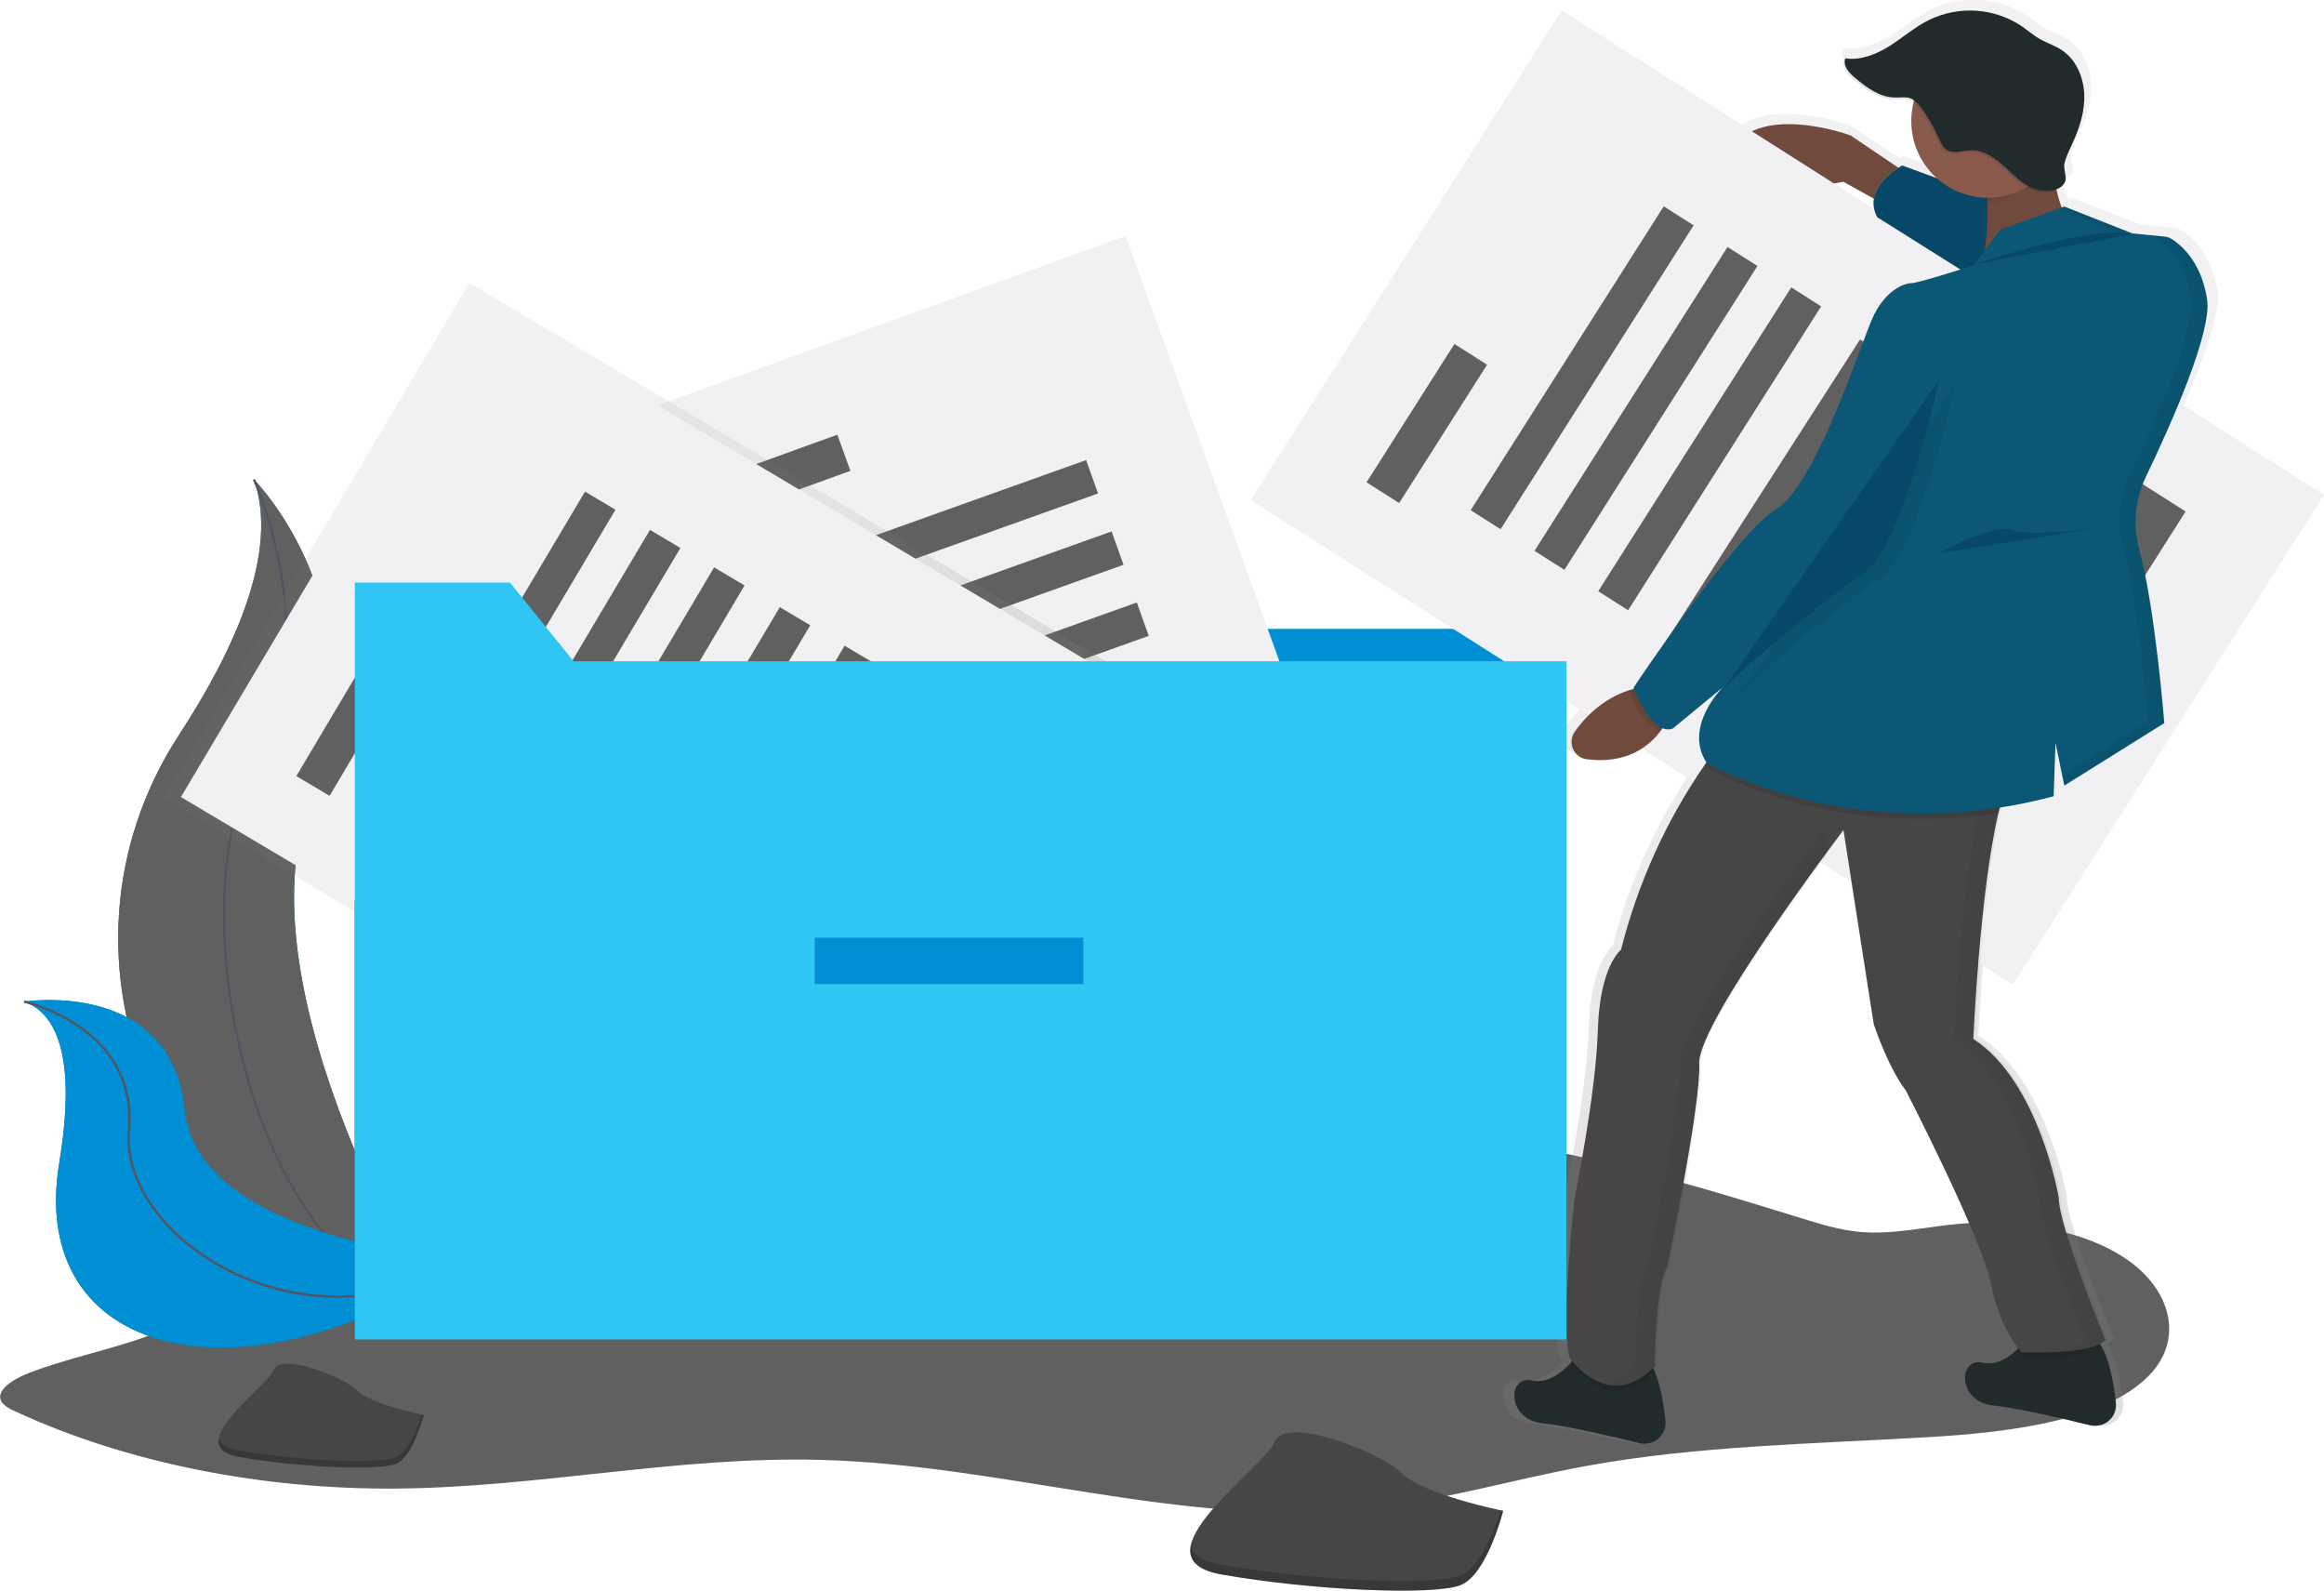
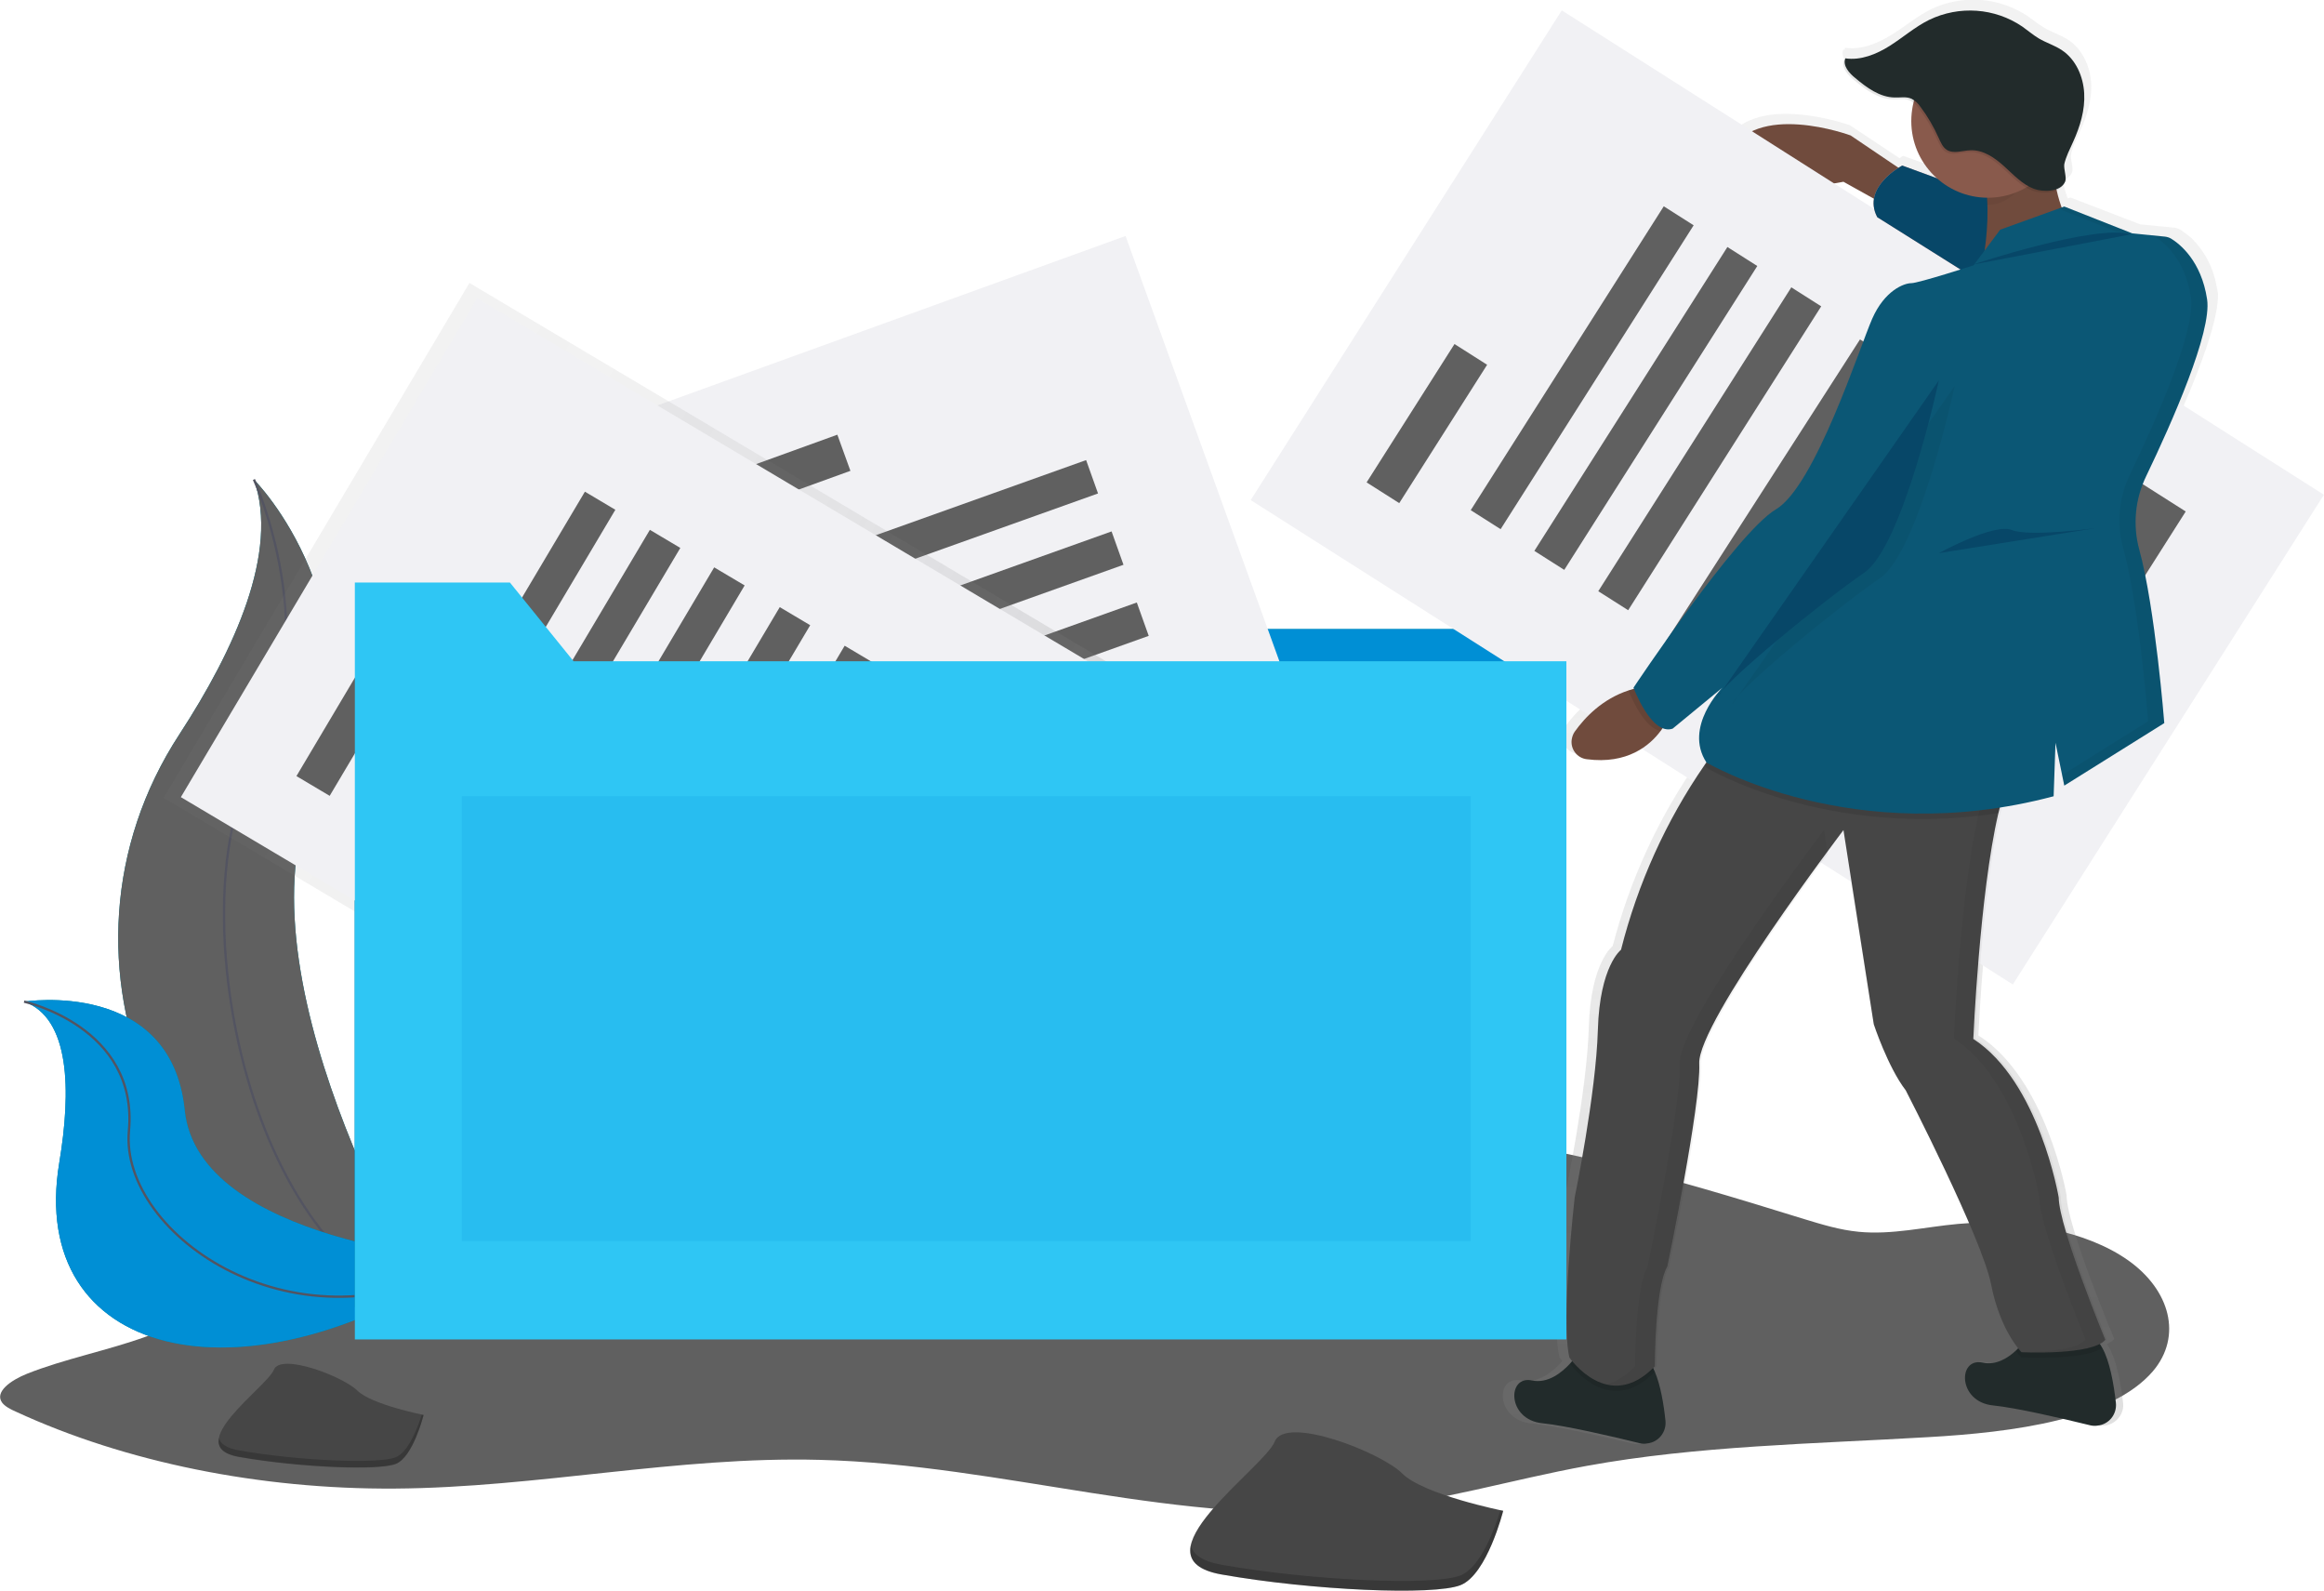
<svg xmlns="http://www.w3.org/2000/svg" version="1.1" id="Layer_1" x="0px" y="0px" viewBox="0 0 1004 687" style="enable-background:new 0 0 1004 687;" xml:space="preserve">
  <style type="text/css">
	.st0{fill:#606060;}
	.st1{fill:#008096;}
	.st2{fill:none;stroke:#535461;stroke-miterlimit:10;}
	.st3{fill:#008FD5;}
	.st4{fill:#F1F1F4;}
	.st5{fill:url(#SVGID_1_);}
	.st6{fill:url(#SVGID_2_);}
	.st7{fill:#704B3D;}
	.st8{fill:#222B2B;}
	.st9{opacity:0.1;enable-background:new    ;}
	.st10{fill:#464646;}
	.st11{opacity:5.000000e-02;}
	.st12{fill:#D39999;}
	.st13{fill:#074768;}
	.st14{fill:#0B5775;}
	.st15{opacity:5.000000e-02;enable-background:new    ;}
	.st16{fill:#895A4C;}
	.st17{fill:#2FC6F4;}
	.st18{opacity:0.2;enable-background:new    ;}
+ 	.st19{opacity:0.15;fill:#008FD5;}
</style>
  <path class="st0" d="M98,521.3c-4.3,9.2,1.8,19.2-0.3,28.7C95,562,79.6,571.3,63,577.3s-35.2,9.6-51.3,16c-7,2.8-14.3,7.9-10.7,12.6  c1.3,1.6,3.6,2.8,5.9,3.8c47.2,21.8,105.4,33.6,163.7,33.2c61.6-0.4,121.9-14,183.5-12.4c79.4,2,156.2,29.1,234.7,21.3  c33.3-3.3,64.3-12.8,96.7-18.7c47.7-8.7,97.9-9.5,147.3-12.4c37.1-2.1,79.5-7.7,97.3-28.5c12.8-15.1,7.4-35-10.6-47.8  s-46.9-18.2-73.6-15.8c-14.3,1.3-28.6,4.8-42.9,3.4c-8.3-0.8-16-3.2-23.6-5.5c-58.7-18.2-119.5-36.4-184.7-39  c-106-4.3-204.3,32.5-307.5,48.5c-16.1,2.5-33.5,4.4-48.7,0.2c-16-4.4-26.5-14.8-42.5-19.1c-7.6-2.1-16.1-2.7-23.6-4.9  c-20.6-6.2-11-14.8-39.5-9C117.8,506.1,102.8,511,98,521.3z" />
  <path class="st1" d="M109.7,207.1c0,0,55.8,55.8,24.3,138.5s54,220.3,54,220.3s-0.9-0.1-2.6-0.4C70.8,545.3,13.9,414.3,77.6,317  C101.2,280.8,120.7,238.4,109.7,207.1z" />
  <path class="st0" d="M109.7,207.1c0,0,55.8,55.8,24.3,138.5s54,220.3,54,220.3s-0.9-0.1-2.6-0.4C70.8,545.3,13.9,414.3,77.6,317  C101.2,280.8,120.7,238.4,109.7,207.1z" />
  <path class="st2" d="M109.7,207.1c0,0,31.5,68.3,0,124.1s-5.4,212.2,78.2,234.8" />
  <path class="st1" d="M10.4,432.6c0,0,63.6-10.1,69.4,46.9s122.3,64.9,122.3,64.9s-0.8,0.5-2.2,1.5C103.7,609,11.7,586.1,25.6,502.2  C30.8,471,30.3,439.7,10.4,432.6z" />
  <path class="st3" d="M10.4,432.6c0,0,63.6-10.1,69.4,46.9s122.3,64.9,122.3,64.9s-0.8,0.5-2.2,1.5C103.7,609,11.7,586.1,25.6,502.2  C30.8,471,30.3,439.7,10.4,432.6z" />
  <path class="st2" d="M10.4,432.6c0,0,49.4,10.8,45.3,55.8s73.4,98.7,146.4,56.1" />
  <polygon class="st1" points="676.7,564.6 153.3,564.6 153.3,237.7 220.3,237.7 247.8,271.7 676.7,271.7 " />
  <polygon class="st3" points="676.7,564.6 153.3,564.6 153.3,237.7 220.3,237.7 247.8,271.7 676.7,271.7 " />
-   <rect x="309.6" y="132.9" transform="matrix(0.9403 -0.3402 0.3402 0.9403 -85.6116 167.5)" class="st4" width="250.5" height="390" />
-   <rect x="295.9" y="199.3" transform="matrix(0.9403 -0.3402 0.3402 0.9403 -50.8685 125.0926)" class="st0" width="70.8" height="16.6" />
-   <rect x="320.8" y="224.4" transform="matrix(0.9418 -0.3363 0.3363 0.9418 -54.8218 147.5469)" class="st0" width="155.5" height="15.3" />
-   <rect x="331.8" y="255.2" transform="matrix(0.9418 -0.3363 0.3363 0.9418 -64.5325 153.0464)" class="st0" width="155.5" height="15.3" />
-   <rect x="342.7" y="285.9" transform="matrix(0.9418 -0.3363 0.3363 0.9418 -74.2309 158.5009)" class="st0" width="155.5" height="15.3" />
-   <rect x="353.7" y="316.6" transform="matrix(0.9418 -0.3363 0.3363 0.9418 -83.9121 163.985)" class="st0" width="155.5" height="15.3" />
-   <rect x="364.7" y="347.3" transform="matrix(0.9418 -0.3363 0.3363 0.9418 -93.593 169.4677)" class="st0" width="155.5" height="15.3" />
-   <rect x="375.7" y="378.1" transform="matrix(0.9418 -0.3363 0.3363 0.9418 -103.3057 174.9684)" class="st0" width="155.5" height="15.3" />
-   <rect x="520.3" y="409" transform="matrix(0.9418 -0.3363 0.3363 0.9418 -112.8307 206.7551)" class="st0" width="40.3" height="40.3" />
-   <linearGradient id="SVGID_1_" gradientUnits="userSpaceOnUse" x1="-432.131" y1="755.735" x2="-432.131" y2="1158.47" gradientTransform="matrix(0.5108 -0.8597 -0.8597 -0.5108 1353.403 453.635)">
+   <rect x="309.6" y="132.9" transform="matrix(0.9403 -0.3402 0.3402 0.9403 -85.6143 167.4959)" class="st4" width="250.5" height="390" />
+   <rect x="295.9" y="199.3" transform="matrix(0.9403 -0.3402 0.3402 0.9403 -50.8641 125.09)" class="st0" width="70.8" height="16.6" />
+   <rect x="320.8" y="224.4" transform="matrix(0.9418 -0.3363 0.3363 0.9418 -54.8254 147.5489)" class="st0" width="155.5" height="15.3" />
+   <rect x="331.8" y="255.2" transform="matrix(0.9418 -0.3363 0.3363 0.9418 -64.5445 153.0446)" class="st0" width="155.5" height="15.3" />
+   <rect x="342.7" y="285.9" transform="matrix(0.9418 -0.3363 0.3363 0.9418 -74.2349 158.4954)" class="st0" width="155.5" height="15.3" />
+   <rect x="353.7" y="316.6" transform="matrix(0.9418 -0.3363 0.3363 0.9418 -83.9174 163.9834)" class="st0" width="155.5" height="15.3" />
+   <rect x="364.7" y="347.3" transform="matrix(0.9418 -0.3363 0.3363 0.9418 -93.5994 169.4715)" class="st0" width="155.5" height="15.3" />
+   <rect x="375.7" y="378.1" transform="matrix(0.9418 -0.3363 0.3363 0.9418 -103.319 174.9666)" class="st0" width="155.5" height="15.3" />
+   <rect x="520.3" y="409" transform="matrix(0.9418 -0.3363 0.3363 0.9418 -112.8475 206.7536)" class="st0" width="40.3" height="40.3" />
+   <linearGradient id="SVGID_1_" gradientUnits="userSpaceOnUse" x1="-1342.966" y1="1532.929" x2="-1342.966" y2="1130.194" gradientTransform="matrix(0.5108 -0.8597 0.8597 0.5108 -148.9062 -1498.459)">
    <stop offset="0" style="stop-color:#808080;stop-opacity:0.25" />
    <stop offset="0.54" style="stop-color:#808080;stop-opacity:0.12" />
    <stop offset="1" style="stop-color:#808080;stop-opacity:0.1" />
  </linearGradient>
  <polygon class="st5" points="70.7,344.6 202.8,122.2 549,327.9 416.9,550.3 " />
-   <rect x="184.6" y="141.1" transform="matrix(0.5108 -0.8597 0.8597 0.5108 -137.4372 430.8654)" class="st4" width="250.6" height="390.1" />
-   <rect x="117.9" y="300.7" transform="matrix(0.5108 -0.8597 0.8597 0.5108 -190.7096 282.9398)" class="st0" width="70.8" height="16.7" />
-   <rect x="141.8" y="275.4" transform="matrix(0.5108 -0.8597 0.8597 0.5108 -135.891 327.2403)" class="st0" width="155.5" height="15.3" />
-   <rect x="169.9" y="292" transform="matrix(0.5108 -0.8597 0.8597 0.5108 -136.4501 359.4392)" class="st0" width="155.5" height="15.3" />
-   <rect x="197.7" y="308.2" transform="matrix(0.5101 -0.8601 0.8601 0.5101 -136.749 391.6197)" class="st0" width="155.5" height="15.3" />
-   <rect x="226" y="325.3" transform="matrix(0.5108 -0.8597 0.8597 0.5108 -137.6454 424.0381)" class="st0" width="155.5" height="15.3" />
-   <rect x="254" y="342" transform="matrix(0.5108 -0.8597 0.8597 0.5108 -138.3081 456.2265)" class="st0" width="155.5" height="15.3" />
-   <rect x="282.1" y="358.6" transform="matrix(0.5108 -0.8597 0.8597 0.5108 -138.8727 488.5278)" class="st0" width="155.5" height="15.3" />
-   <rect x="434" y="323.6" transform="matrix(0.5101 -0.8601 0.8601 0.5101 -73.1696 559.0432)" class="st0" width="40.3" height="40.3" />
-   <linearGradient id="SVGID_2_" gradientUnits="userSpaceOnUse" x1="894.657" y1="-146.741" x2="894.657" y2="477.076" gradientTransform="matrix(1 0 0 -1 -90.96 476.93)">
+   <rect x="184.5" y="141.1" transform="matrix(0.5108 -0.8597 0.8597 0.5108 -137.4102 430.8207)" class="st4" width="250.6" height="390.1" />
+   <rect x="117.9" y="300.7" transform="matrix(0.5108 -0.8597 0.8597 0.5108 -190.6685 282.9482)" class="st0" width="70.8" height="16.7" />
+   <rect x="141.8" y="275.4" transform="matrix(0.5108 -0.8597 0.8597 0.5108 -135.9345 327.2646)" class="st0" width="155.5" height="15.3" />
+   <rect x="169.9" y="291.9" transform="matrix(0.5108 -0.8597 0.8597 0.5108 -136.4077 359.4743)" class="st0" width="155.5" height="15.3" />
+   <rect x="197.7" y="308.2" transform="matrix(0.5101 -0.8601 0.8601 0.5101 -136.7138 391.6106)" class="st0" width="155.5" height="15.3" />
+   <rect x="226" y="325.3" transform="matrix(0.5108 -0.8597 0.8597 0.5108 -137.6654 424.0228)" class="st0" width="155.5" height="15.3" />
+   <rect x="254" y="342" transform="matrix(0.5108 -0.8597 0.8597 0.5108 -138.2809 456.2354)" class="st0" width="155.5" height="15.3" />
+   <rect x="282.1" y="358.6" transform="matrix(0.5108 -0.8597 0.8597 0.5108 -138.8448 488.4905)" class="st0" width="155.5" height="15.3" />
+   <rect x="434" y="323.6" transform="matrix(0.5101 -0.8601 0.8601 0.5101 -73.1994 559.0344)" class="st0" width="40.3" height="40.3" />
+   <linearGradient id="SVGID_2_" gradientUnits="userSpaceOnUse" x1="894.657" y1="2706.741" x2="894.657" y2="2082.924" gradientTransform="matrix(1 0 0 1 -90.96 -2083.07)">
    <stop offset="0" style="stop-color:#808080;stop-opacity:0.25" />
    <stop offset="0.54" style="stop-color:#808080;stop-opacity:0.12" />
    <stop offset="1" style="stop-color:#808080;stop-opacity:0.1" />
  </linearGradient>
  <path class="st6" d="M958.2,127.1c0-0.5,0-0.9-0.2-1.4c-0.1-0.5-0.2-1-0.3-1.6c-0.2-1-0.4-2-0.6-2.9c-0.1-0.5-0.2-0.9-0.4-1.4  c-1.4-5.3-4-10.1-7.5-14.3l-0.6-0.7c-0.4-0.4-0.8-0.8-1.2-1.3s-0.8-0.8-1.2-1.1s-0.8-0.7-1.1-0.9c-0.6-0.5-1.3-1-2-1.5  c-0.6-0.4-0.8-0.6-1.2-0.8c-0.9-0.5-1.8-0.8-2.8-0.9l-6.2-0.6l0,0l-8.3-0.8l-30.1-11.6l-1.2,0.4c-0.9-2.4-1.6-4.9-2.2-7.4  c0.9-0.4,1.7-1,2.4-1.7c0.7-0.5,1.3-1.3,1.6-2.1c0.8-1.7-0.7-5.5-0.4-7.6c0.5-3.4,2.3-6.7,3.7-9.8c3.1-6.6,5.4-13.8,5-21.1  s-3.7-14.7-9.9-18.8c-3.2-2.1-7-3.2-10.3-5.2c-2.6-1.5-4.9-3.4-7.3-5.1c-12.4-8.2-28.1-9.3-41.5-3c-6.3,3.1-11.6,7.7-17.5,11.3  s-12.9,6.5-19.8,5.4c-0.1,0.3-0.2,0.6-0.2,0.9l-0.6-0.1c-1.2,3.2,1.7,6.4,4.4,8.6c5.1,4.2,10.9,8.4,17.5,8.5  c2.6,0.1,5.3-0.5,7.6,0.6c0.5,0.2,1,0.5,1.4,0.9c-3,12,1,24.7,10.4,32.8l-15.4-5.5c0,0-0.6,0.3-1.6,1l-21.4-14.2  c0,0-42.8-15.5-54.7,8.5s51.6,11.6,51.6,11.6l13.6,7.4c-0.4,2.8,0.1,5.6,1.5,8.1l37,22.7c-7.5,2.3-19.8,6-22,6  c-3.2,0-11.9,3.1-17.5,15.5s-25.4,72.9-42.8,83s-63.5,77.6-63.5,77.6l0.2,0.5c-0.8,0.2-1.6,0.5-2.4,0.7  c-11.5,3.7-19.3,11.6-23.9,17.9c-2.5,3.4-1.7,8.2,1.7,10.6c1.1,0.8,2.3,1.3,3.6,1.4c18.2,2.3,28.1-6,32.8-12.3  c0.3-0.4,0.6-0.8,0.9-1.2c1.4,0.6,3,0.7,4.5,0.2l22.2-17.8c0,0-17.4,17-7.2,32.5l-0.8,1.1c-17.2,24.3-29.8,51.6-37.3,80.5  c0,0-9.5,7-10.3,34.9s-10.3,72.9-10.3,72.9s-6.3,53.5-2.4,69.8c0,0,0.5,0.7,1.3,1.6c-0.3,0.3-0.6,0.7-1,1.1c-3.5,3.7-9.7,8.8-17,7.3  c-11.1-2.3-11.1,17.1,4.8,18.6c10.2,1,30.3,5.5,43.3,8.6c4.9,1.2,9.8-1.7,11.1-6.5c0.3-1,0.3-2.1,0.2-3.1c-0.8-7-2.2-15.4-4.8-21.3  c-0.2-0.4-0.3-0.7-0.5-1.1c0.5-0.4,0.9-0.9,1.4-1.4c0,0,0-34.1,5.5-43.4c0,0,15.1-70.6,14.3-88.4c-0.6-14,39.1-68.3,56.4-91.3  l-0.1-0.9c4.4-5.9,7.2-9.5,7.2-9.5l13.5,84.5c0,0,6.5,18.6,14.4,28.7c0,0,34.1,64.4,38.1,84.5c3,15.3,9.2,24.3,12,27.8l-1,1  c-3.6,3.3-8.9,6.6-15,5.3c-11.1-2.3-11.1,17,4.8,18.6c10.2,1,30.3,5.5,43.3,8.6c4.9,1.2,9.8-1.7,11.1-6.5c0.3-1,0.3-2.1,0.2-3.1  c-0.9-8.1-2.7-18.1-6.1-24c-0.3-0.5-0.6-1-0.9-1.4c1.2-0.5,2.3-1.2,3.2-2.2c0,0-20.6-48.9-20.6-62.1c0,0-8.7-50.4-38.1-69  c0,0,2.8-63,11.1-98.1c0.2-0.9,0.4-1.7,0.6-2.5c7.5-1.2,15.2-2.7,23.1-4.8l0.8-23.3l4,18.6l44.4-27.2c0,0-0.4-4.9-1.1-12.4  c-0.4-3.8-0.8-8.1-1.4-12.9c-0.4-3.8-1-7.9-1.5-12c-0.1-1-0.3-2.1-0.4-3.1c-0.6-4.2-1.2-8.4-1.9-12.5c-0.3-1.6-0.5-3.1-0.8-4.6  c-0.4-2-0.7-4-1.1-5.9c-0.2-1-0.4-1.9-0.6-2.9s-0.4-1.9-0.6-2.8s-0.4-1.8-0.6-2.6l-0.3-1.3c-0.2-0.8-0.4-1.7-0.7-2.5  c-0.9-3.3-1.5-6.7-1.6-10.2c0-1.3,0-2.7,0-4.1c0.1-1.4,0.2-2.7,0.4-4.1c0.1-0.7,0.2-1.3,0.3-2c0.5-2.7,1.3-5.4,2.3-7.9  c0.5-1.3,1-2.6,1.7-3.8c1.4-2.9,3-6.1,4.6-9.5c0.8-1.7,1.6-3.4,2.4-5.1c0.8-1.7,1.6-3.5,2.4-5.3c7.7-17.1,15.3-36.2,17.4-48.7  c0.2-1.3,0.4-2.6,0.5-3.7C958.2,129.2,958.2,128.2,958.2,127.1z" />
  <path class="st7" d="M825.7,76.2l-26.2-17.7c0,0-41.6-15.4-53.1,8.5s50,11.5,50,11.5l26.2,14.6L825.7,76.2z" />
-   <rect x="646.8" y="19.8" transform="matrix(0.5363 -0.844 0.844 0.5363 176.7385 751.3074)" class="st4" width="250.6" height="390.1" />
-   <rect x="581" y="174.5" transform="matrix(0.5363 -0.844 0.844 0.5363 131.5001 605.0837)" class="st0" width="70.8" height="16.7" />
-   <rect x="605.8" y="151.2" transform="matrix(0.5363 -0.844 0.844 0.5363 182.8513 650.5651)" class="st0" width="155.5" height="15.3" />
-   <rect x="633.3" y="168.7" transform="matrix(0.5363 -0.844 0.844 0.5363 180.9025 681.9363)" class="st0" width="155.5" height="15.3" />
-   <rect x="660.9" y="186.2" transform="matrix(0.5363 -0.844 0.844 0.5363 178.8625 713.2934)" class="st0" width="155.5" height="15.3" />
-   <rect x="690.4" y="208.4" transform="matrix(0.5408 -0.8411 0.8411 0.5408 170.9209 745.2339)" class="st0" width="155.3" height="15.3" />
-   <rect x="716" y="221.2" transform="matrix(0.5363 -0.844 0.844 0.5363 174.8823 776.0178)" class="st0" width="155.5" height="15.3" />
-   <rect x="745.6" y="243.8" transform="matrix(0.5408 -0.8411 0.8411 0.5408 166.5525 807.9044)" class="st0" width="155.3" height="15.3" />
-   <rect x="896.3" y="206.9" transform="matrix(0.5363 -0.844 0.844 0.5363 233.2828 878.8228)" class="st0" width="40.3" height="40.3" />
+   <rect x="646.9" y="19.8" transform="matrix(0.5363 -0.844 0.844 0.5363 176.6738 751.3457)" class="st4" width="250.6" height="390.1" />
+   <rect x="581" y="174.6" transform="matrix(0.5363 -0.844 0.844 0.5363 131.4424 605.0649)" class="st0" width="70.8" height="16.7" />
+   <rect x="605.8" y="151.2" transform="matrix(0.5363 -0.844 0.844 0.5363 182.8702 650.5468)" class="st0" width="155.5" height="15.3" />
+   <rect x="633.3" y="168.7" transform="matrix(0.5363 -0.844 0.844 0.5363 180.8443 681.952)" class="st0" width="155.5" height="15.3" />
+   <rect x="660.9" y="186.2" transform="matrix(0.5363 -0.844 0.844 0.5363 178.8841 713.2798)" class="st0" width="155.5" height="15.3" />
+   <rect x="690.4" y="208.4" transform="matrix(0.5408 -0.8411 0.8411 0.5408 170.907 745.2072)" class="st0" width="155.3" height="15.3" />
+   <rect x="716" y="221.2" transform="matrix(0.5363 -0.844 0.844 0.5363 174.9052 776.0184)" class="st0" width="155.5" height="15.3" />
+   <rect x="745.6" y="243.8" transform="matrix(0.5408 -0.8411 0.8411 0.5408 166.5159 807.9357)" class="st0" width="155.3" height="15.3" />
+   <rect x="896.3" y="207" transform="matrix(0.5363 -0.844 0.844 0.5363 233.2438 878.77)" class="st0" width="40.3" height="40.3" />
  <path class="st8" d="M903.1,615.6c-12.6-3.1-32.1-7.6-42-8.6c-15.4-1.5-15.4-20.8-4.6-18.5c5.8,1.3,11-2,14.5-5.3  c1.1-1,2.1-2.1,3-3.3c1.3-1.5,3-2.6,5-3c5.8-1.3,17.8-3.2,25.2,0.8c1.7,1.1,3.1,2.6,4,4.4c3.3,5.9,5,15.8,5.9,23.8  c0.5,4.9-3,9.3-7.9,9.8l0,0C905.1,615.9,904.1,615.8,903.1,615.6z" />
  <path class="st8" d="M708.4,623.3c-12.6-3.1-32.1-7.6-42-8.6c-15.4-1.5-15.4-20.8-4.6-18.5c7,1.5,13.1-3.6,16.5-7.3  c0.4-0.5,0.8-0.9,1.1-1.3c1.3-1.5,3-2.6,5-3c5.8-1.3,17.8-3.2,25.2,0.8c2.2,1.2,3.9,3.7,5.3,7c2.5,5.9,3.9,14.3,4.6,21.2  c0.5,4.9-3,9.3-7.9,9.8C710.5,623.6,709.5,623.6,708.4,623.3z" />
  <path class="st9" d="M714.8,592.5c-18.4,18.9-34.1-0.3-36.5-3.5c0.4-0.5,0.8-0.9,1.1-1.3c1.3-1.5,3-2.6,5-3  c5.8-1.3,17.8-3.2,25.2,0.8C711.7,586.7,713.4,589.2,714.8,592.5z" />
  <path class="st9" d="M908.1,582.2c-8,5.4-34.8,4.1-34.8,4.1c-0.9-0.9-1.7-1.9-2.4-3c1.1-1,2.1-2.1,3-3.3c1.3-1.5,3-2.6,5-3  c5.8-1.3,17.8-3.2,25.2,0.8C905.8,578.9,907.2,580.4,908.1,582.2z" />
  <path class="st10" d="M909.5,578.6c-5.4,6.9-36.2,5.4-36.2,5.4s-9.2-9.2-13.1-29.2s-36.9-83.9-36.9-83.9  c-7.7-10-13.8-28.5-13.8-28.5l-13.1-83.9c0,0-63.1,83.1-62.3,100.8S720.3,547,720.3,547c-5.4,9.2-5.4,43.1-5.4,43.1  c-20,20.8-36.9-3.8-36.9-3.8c-3.8-16.2,2.3-69.2,2.3-69.2s9.2-44.6,10-72.3s10-34.6,10-34.6c7.2-28.5,19.4-55.6,36.1-79.8  c4.7-6.7,7.7-10.2,7.7-10.2l124.6,14.6c-2,4-3.8,9.7-5.4,16.5c-8.1,34.8-10.8,97.4-10.8,97.4c28.5,18.5,36.9,68.5,36.9,68.5  C889.5,530.1,909.5,578.6,909.5,578.6z" />
  <g class="st11">
    <path d="M789.6,368.8l-1.6-10.3c0,0-63.1,83.1-62.3,100.8S711.8,547,711.8,547c-5.4,9.2-5.4,43.1-5.4,43.1c-4.2,4.3-8.3,6.7-12,7.7   c6.1,1.6,13.4,0.4,21.3-7.7c0,0,0-33.8,5.4-43.1c0,0,14.6-70,13.8-87.7C734.3,445.5,772.8,391.5,789.6,368.8z" />
    <path d="M890.3,517c0,0-8.5-50-36.9-68.5c0,0,2.7-62.5,10.8-97.4c1.6-6.8,3.3-12.5,5.4-16.5L744.9,320c0,0-0.3,0.3-0.8,1   l116.2,13.6c-2,4-3.8,9.7-5.4,16.5c-8.1,34.8-10.8,97.4-10.8,97.4C872.6,467,881,517,881,517c0,13.1,20,61.5,20,61.5   c-3.2,4.1-15.2,5.2-24.5,5.5c7.4,0.2,29.3,0.3,33.7-5.5C910.3,578.6,890.3,530.1,890.3,517z" />
  </g>
  <path class="st7" d="M721.1,309.3c-0.9,2.3-2.2,4.4-3.7,6.4c-4.6,6.2-14.3,14.5-31.9,12.2c-4.2-0.5-7.1-4.4-6.5-8.5  c0.2-1.2,0.6-2.4,1.3-3.4c4.5-6.3,12-14.1,23.2-17.8c3.2-1.1,6.5-1.7,9.8-2L721.1,309.3z" />
  <path class="st12" d="M883.5,94.1l-61.7-22.6c0,0-17.7,9.2-10.8,22.3l60,37.7L883.5,94.1z" />
  <path class="st13" d="M883.5,94.1l-61.7-22.6c0,0-17.7,9.2-10.8,22.3l60,37.7L883.5,94.1z" />
  <path class="st7" d="M885.7,56.9c0,0-0.8,36.2,15.4,48.5s-46.9,19.2-46.9,19.2s10-36.9,0-56.2S885.7,56.9,885.7,56.9z" />
  <path class="st9" d="M868.8,334.7c-2,4-3.8,9.7-5.4,16.5c-74.4,11.4-126.2-19.6-126.2-19.6c-0.3-0.5-0.5-0.9-0.8-1.3  c4.7-6.7,7.7-10.2,7.7-10.2L868.8,334.7z" />
  <path class="st9" d="M721.1,309.3c-0.9,2.3-2.2,4.4-3.7,6.4c-7.1-1.2-12.8-14.8-13.9-17.5c3.2-1.1,6.5-1.7,9.8-2L721.1,309.3z" />
  <path class="st14" d="M891.8,89.2l-27.7,10l-11.5,15.4c0,0-23.8,7.7-26.9,7.7s-11.5,3.1-16.9,15.4S784.1,210,767.2,220  s-61.5,77-61.5,77s7.7,20.8,16.9,17.7l21.5-17.7c0,0-16.9,16.9-6.9,32.3c0,0,63.1,37.7,150,14.6l0.8-23.1l3.8,18.5l43.2-27  c0,0-3.9-49.7-10.8-74.9c-2.9-10.6-1.8-21.9,3-31.8c11.2-23.3,28.4-62.2,26.3-76.3c-2.5-16.7-11.9-24-15.5-26.2  c-0.8-0.5-1.8-0.8-2.7-0.9l-14.1-1.4L891.8,89.2z" />
  <path class="st15" d="M844.5,166.6c0,0-15.4,71.6-32.3,83.1s-62.3,48.5-63.9,54.6" />
  <path class="st13" d="M837.6,164.3c0,0-15.4,71.6-32.3,83.1S743,295.8,741.4,302" />
  <path class="st13" d="M852.2,114.3c0,0,53.1-17.7,68.5-13.1" />
  <g class="st11">
    <path d="M927.1,205.6c11.2-23.3,28.4-62.2,26.3-76.3c-2.5-16.7-11.9-24-15.5-26.2c-0.8-0.5-1.8-0.8-2.7-0.9l-6-0.6   c0.6,0.2,1.2,0.4,1.8,0.7c3.6,2.2,13,9.4,15.5,26.2c2.1,14.2-15.1,53.1-26.3,76.3c-4.8,9.9-5.9,21.2-3,31.8   c7,25.3,10.8,74.9,10.8,74.9l-37.1,23.2l0.9,4.5l43.2-26.9c0,0-3.9-49.7-10.8-74.9C921.2,226.8,922.3,215.5,927.1,205.6z" />
    <polygon points="914.2,100 920.8,100.7 891.8,89.2 889.3,90.2  " />
  </g>
  <path class="st13" d="M837.6,238.9c0,0,23.8-13.1,31.5-10s36.2-0.8,36.2-0.8" />
  <path class="st15" d="M883,66.6c-0.9-7.7,2.7-6.5,2.7-6.5s-41.5-7.7-31.5,11.5c2.5,4.8,3.8,10.7,4.2,16.9h0.4  C870.4,88.5,877.1,75.6,883,66.6z" />
  <circle class="st16" cx="858.8" cy="52.3" r="33.1" />
  <path class="st9" d="M894.9,62.1c3-6.6,5.2-13.7,4.8-21s-3.6-14.6-9.6-18.6c-3.1-2.1-6.8-3.2-10-5.1c-2.5-1.5-4.7-3.4-7.1-5.1  c-11.9-8.1-27.3-9.2-40.3-2.9c-6.1,3-11.3,7.6-17,11.2s-12.4,6.5-19.1,5.4c-1.2,3.2,1.7,6.4,4.3,8.5c5,4.2,10.6,8.3,17,8.4  c2.5,0.1,5.1-0.5,7.4,0.6c1.5,0.8,2.8,2,3.8,3.5c3.1,4.1,5.7,8.6,7.8,13.3c0.9,1.9,1.7,4,3.5,5.2c3,1.9,6.8,0.3,10.3,0.2  c5.5-0.2,10.4,3.2,14.5,6.9s7.9,7.9,13,9.8c3.8,1.4,11.5,1.4,13.4-3.2c0.7-1.7-0.7-5.4-0.4-7.5C891.7,68.4,893.5,65.2,894.9,62.1z" />
  <path class="st8" d="M895.6,61.3c3-6.6,5.2-13.7,4.8-21s-3.6-14.6-9.6-18.6c-3.1-2.1-6.8-3.2-10-5.1c-2.5-1.5-4.7-3.4-7.1-5.1  c-11.9-8.1-27.3-9.2-40.3-2.9c-6.1,3-11.3,7.6-17,11.2s-12.5,6.4-19.2,5.4c-1.2,3.2,1.7,6.4,4.3,8.5c5,4.2,10.6,8.3,17,8.4  c2.5,0.1,5.1-0.5,7.4,0.6c1.5,0.8,2.8,2,3.8,3.5c3.1,4.1,5.7,8.6,7.8,13.3c0.9,1.9,1.7,4,3.5,5.2c3,1.9,6.8,0.3,10.3,0.2  c5.5-0.2,10.4,3.2,14.5,6.9s7.9,7.9,13,9.8c3.8,1.4,11.5,1.4,13.4-3.2c0.7-1.7-0.7-5.4-0.4-7.5C892.5,67.7,894.2,64.4,895.6,61.3z" />
  <polygon class="st17" points="676.7,578.5 153.3,578.5 153.3,251.6 220.3,251.6 247.8,285.6 676.7,285.6 " />
  <path class="st10" d="M183,611.1c0,0-22.6-4.5-28.6-10.5s-33.1-16.5-36.1-9s-40.6,33.1-15,37.6s60.2,6,67.7,3S183,611.1,183,611.1z" />
  <path class="st18" d="M103.2,626.4c25.6,4.5,60.2,6,67.7,3c5.7-2.3,9.7-13.3,11.3-18.4l0.8,0.2c0,0-4.5,18.1-12,21.1  s-42.1,1.5-67.7-3c-7.4-1.3-9.5-4.4-8.7-8.2C95.2,623.5,97.7,625.4,103.2,626.4z" />
  <path class="st10" d="M649.4,652.5c0,0-34.4-6.9-43.6-16.1s-50.5-25.3-55.1-13.8s-62,50.5-23,57.4s91.8,9.2,103.3,4.6  S649.4,652.5,649.4,652.5z" />
  <path class="st18" d="M527.7,675.8c39,6.9,91.8,9.2,103.3,4.6c8.7-3.5,14.8-20.3,17.2-28.1l1.2,0.2c0,0-6.9,27.5-18.4,32.1  s-64.3,2.3-103.3-4.6c-11.3-2-14.5-6.7-13.3-12.6C515.4,671.3,519.3,674.3,527.7,675.8z" />
-   <rect x="352" y="405" class="st3" width="116" height="20" />
+   <rect x="199.5" y="343.8" class="st19" width="435.9" height="192.2" />
</svg>
